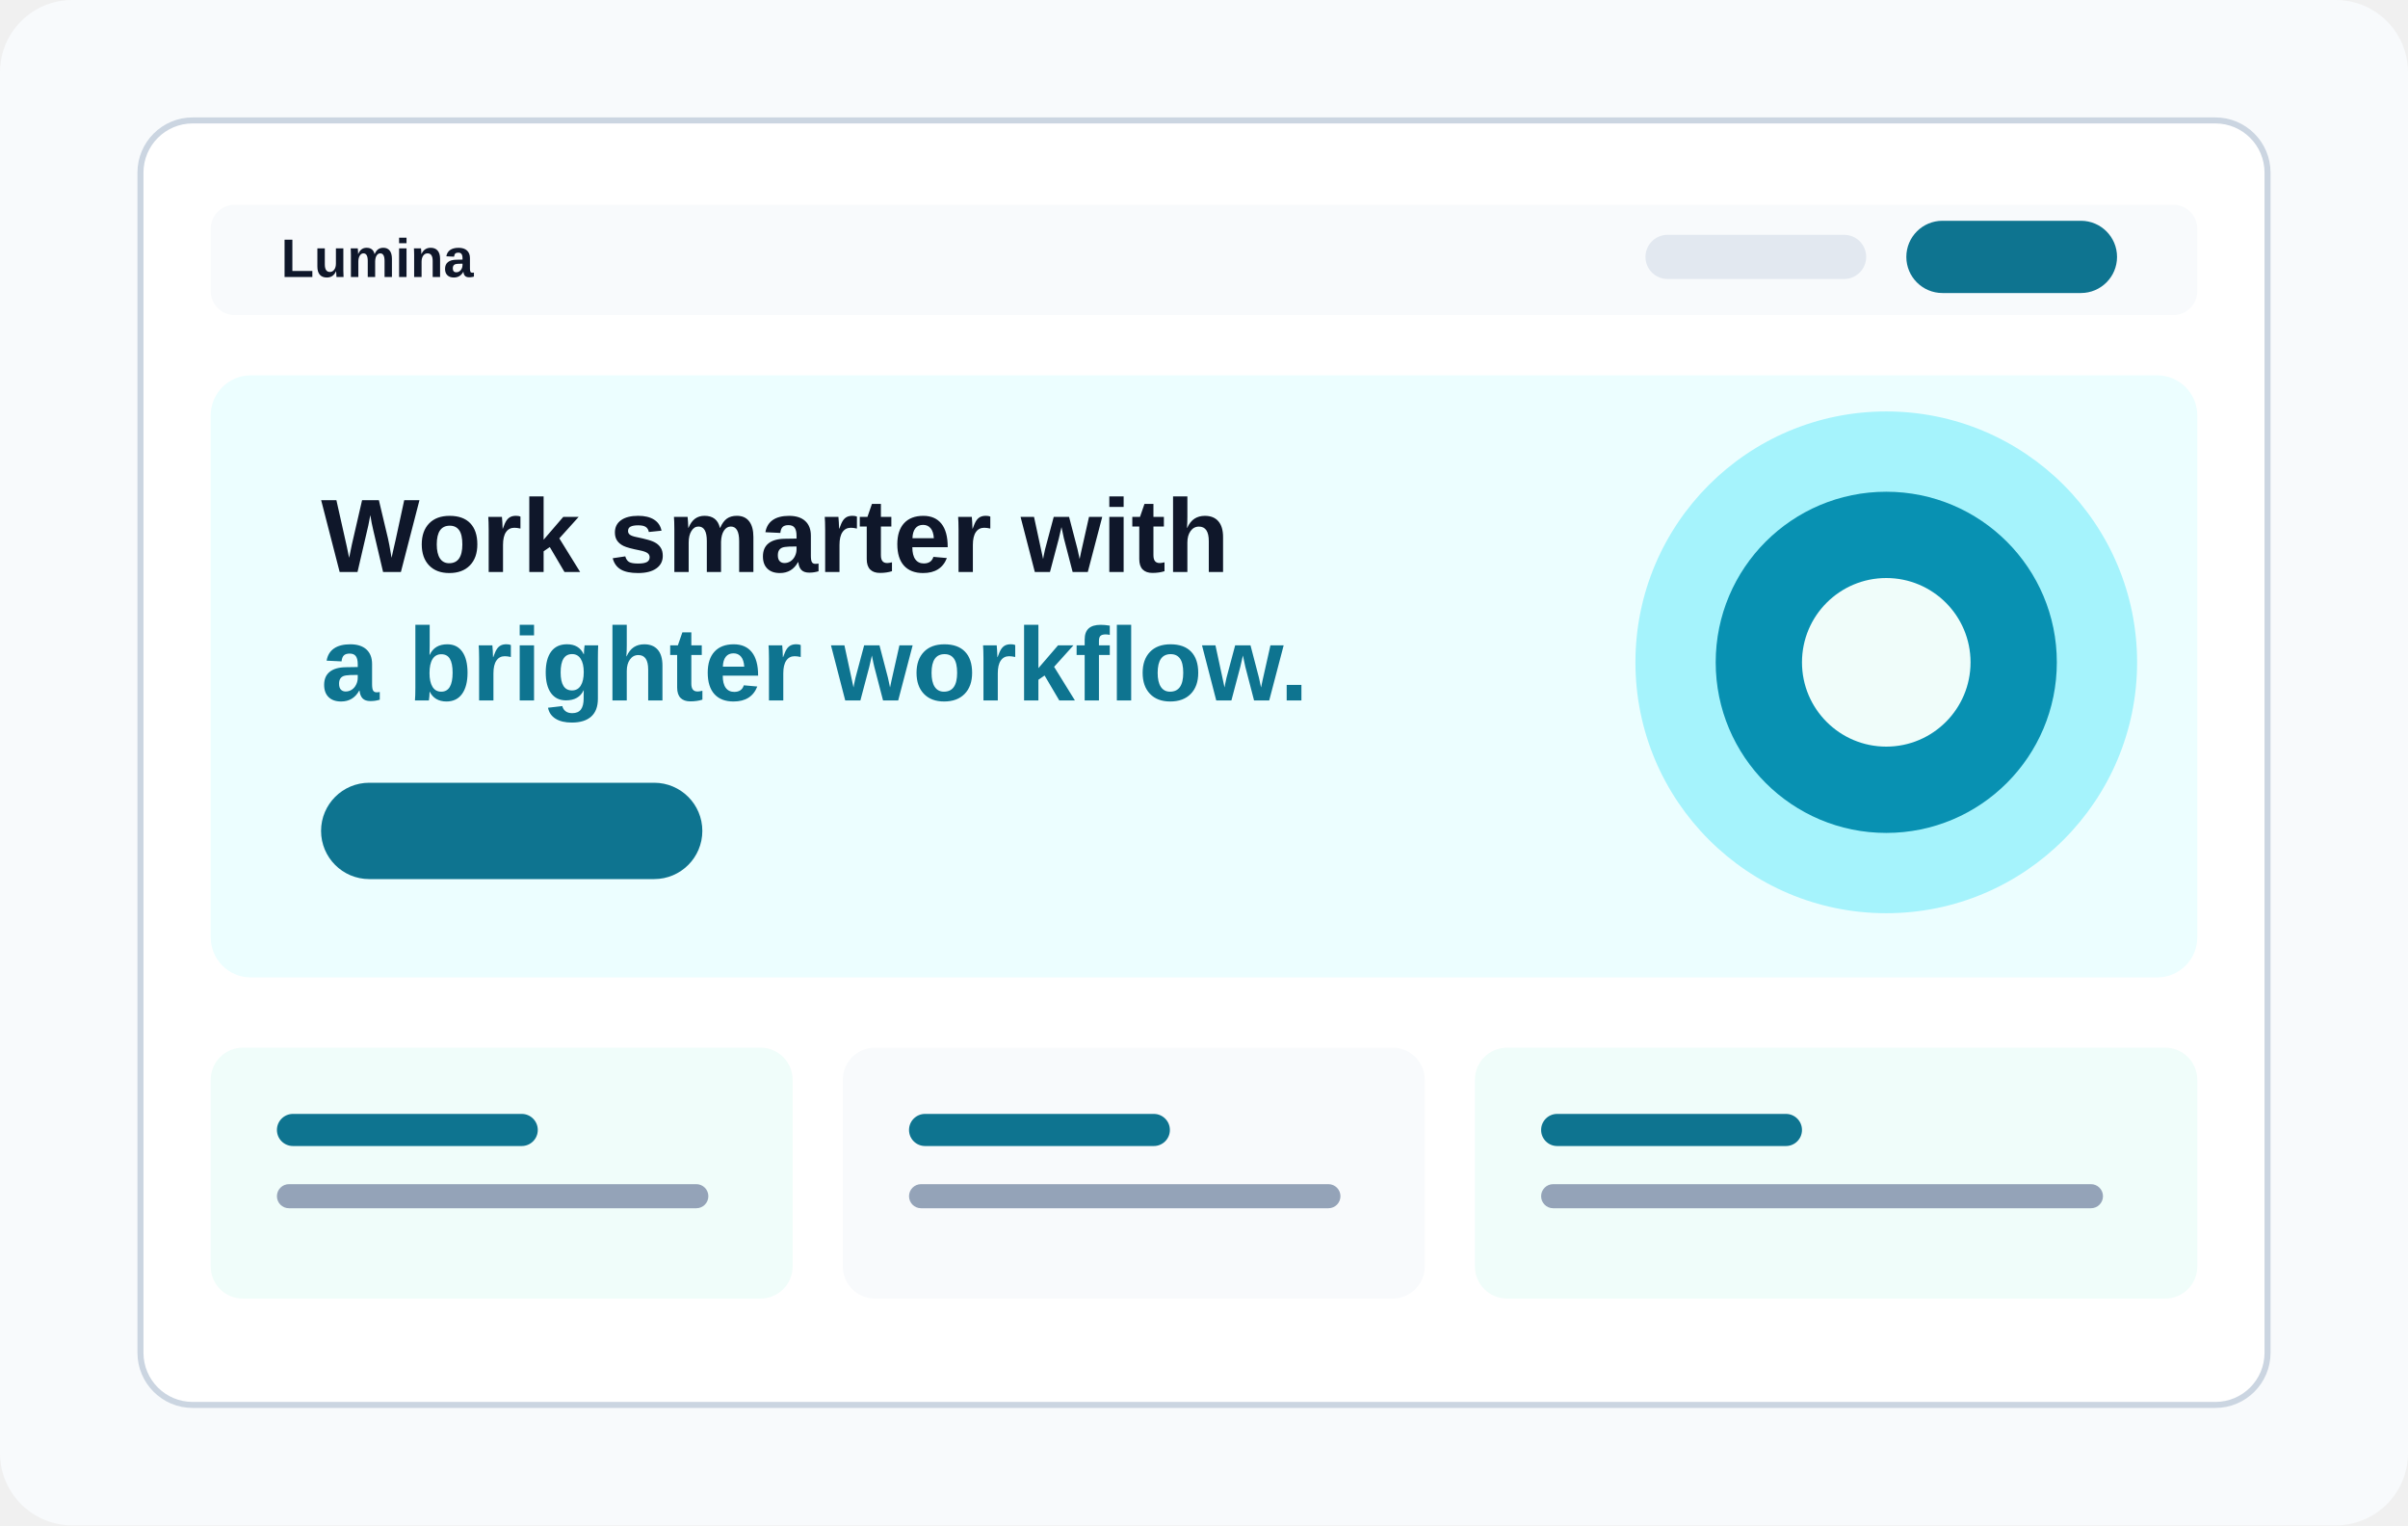
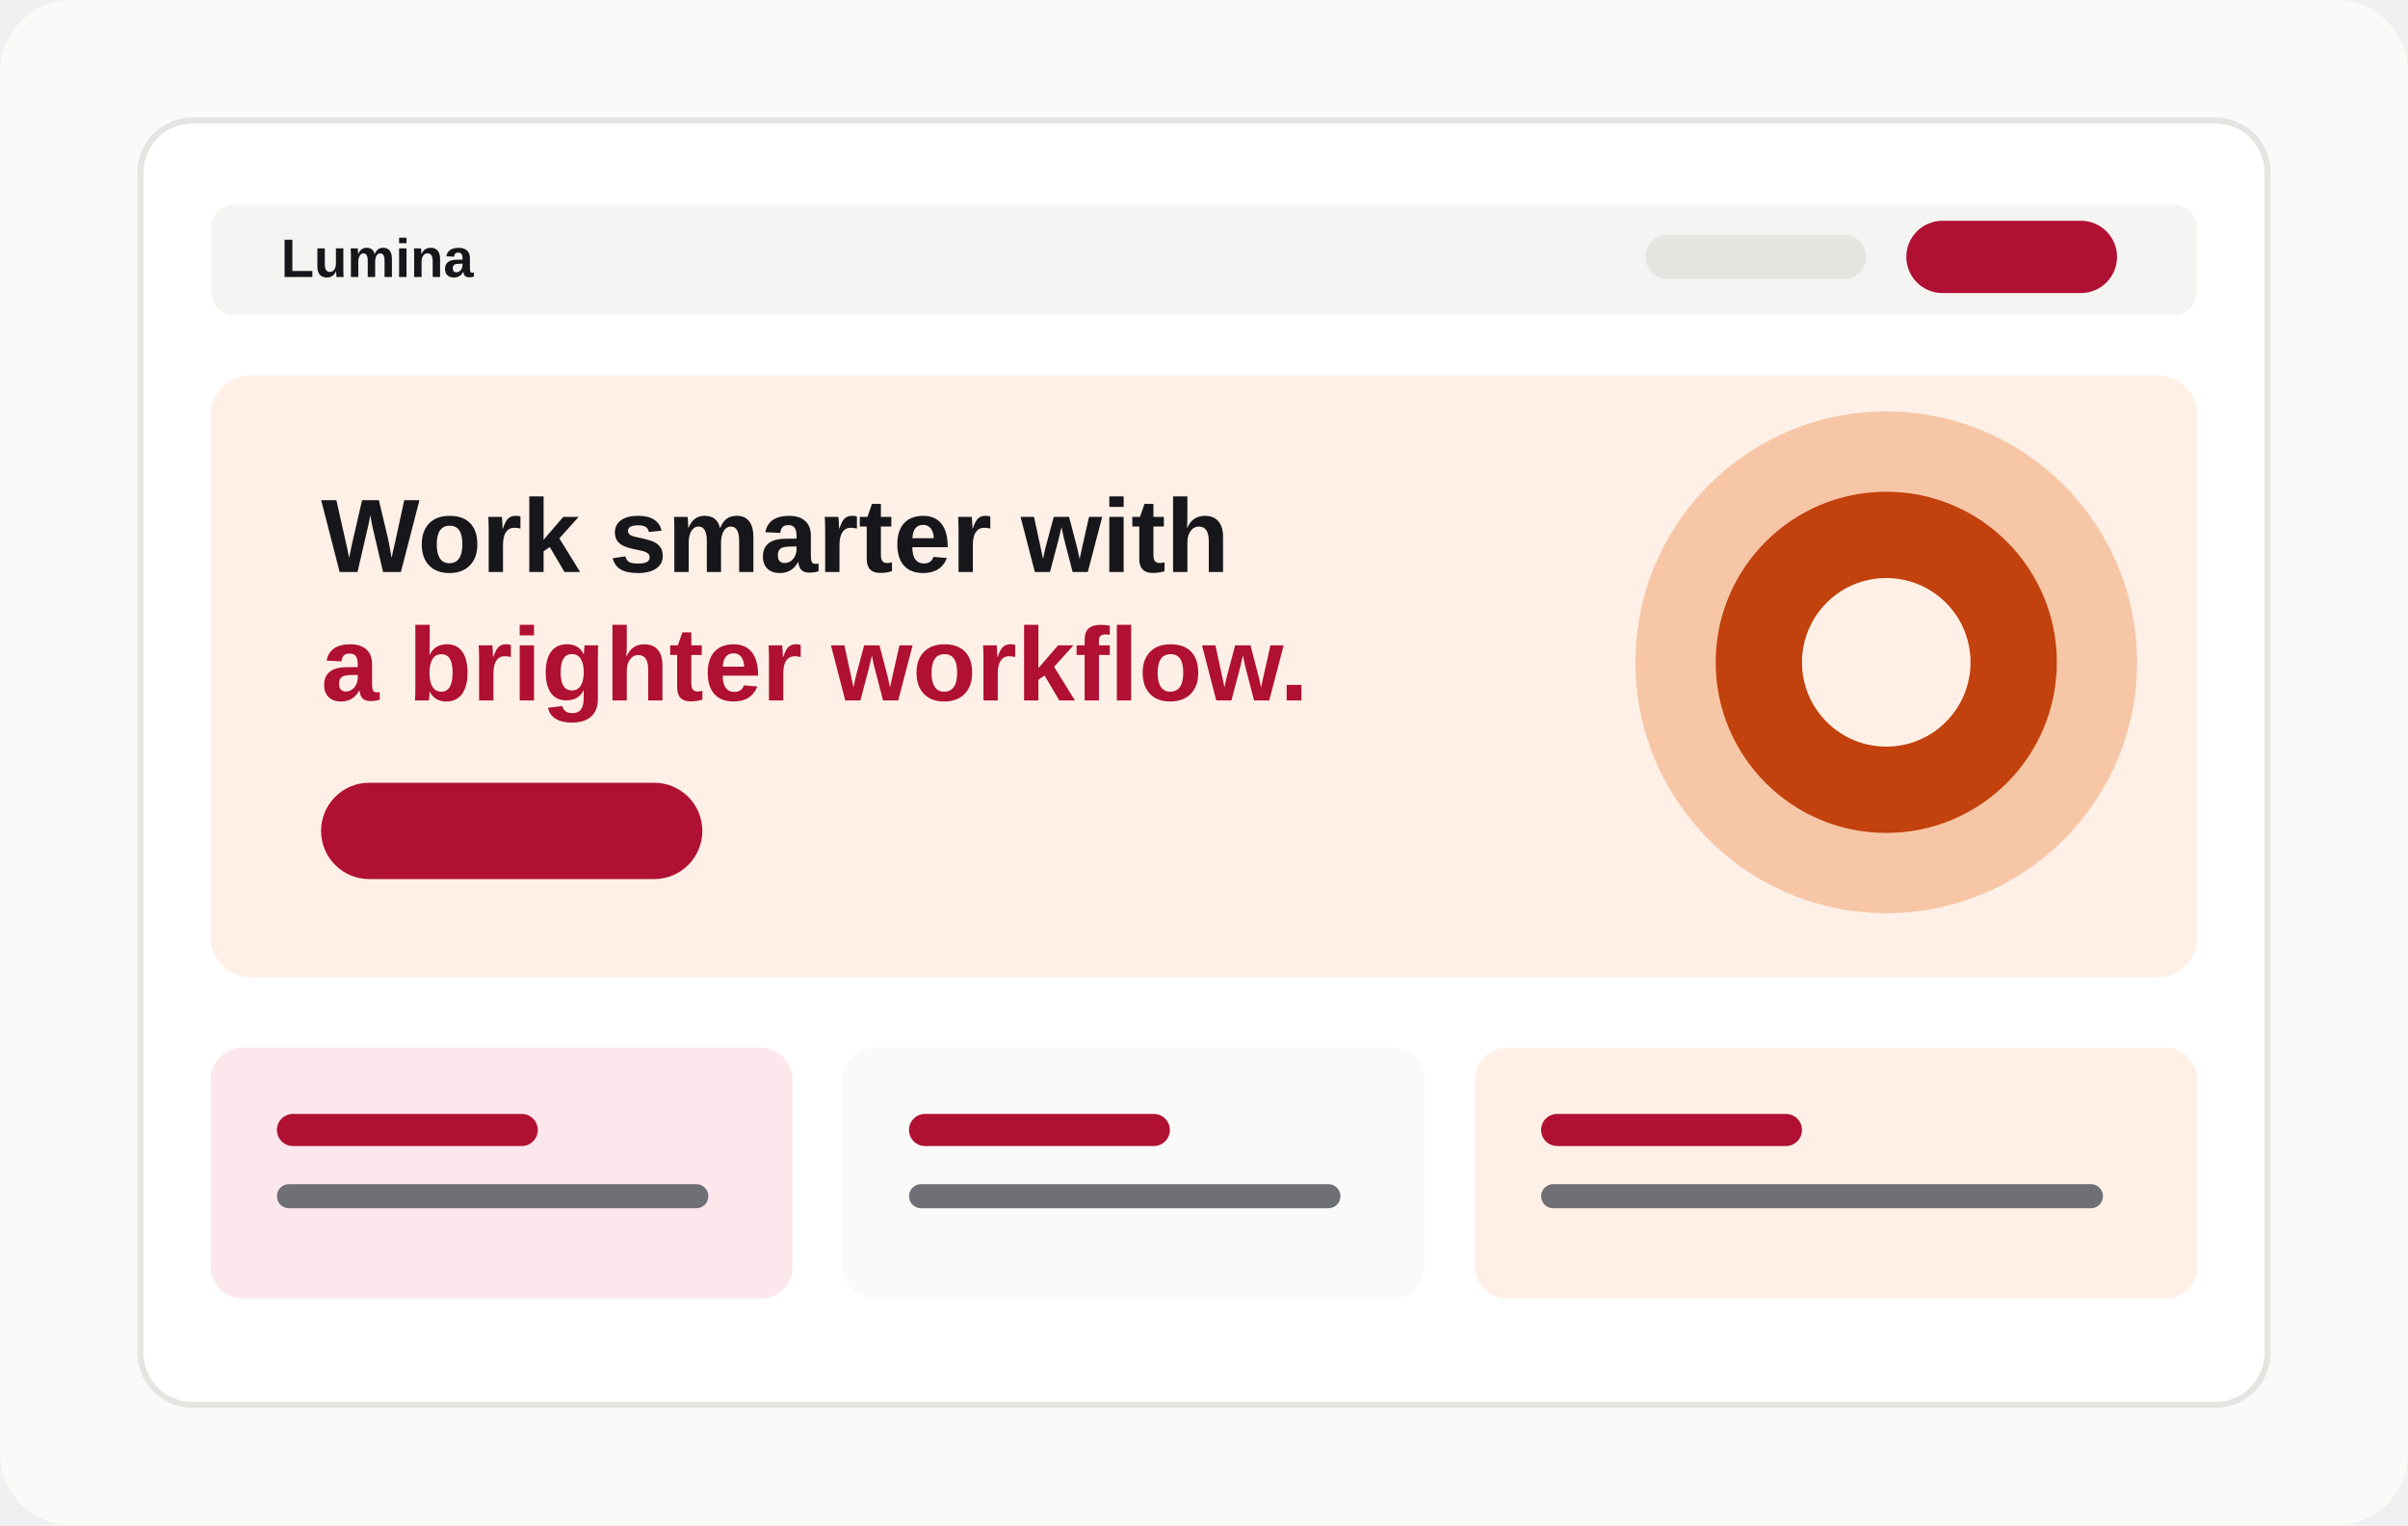
<svg xmlns="http://www.w3.org/2000/svg" width="1200" height="760" viewBox="0 0 1200 760" fill="none">
-   <rect width="1200" height="760" rx="36" fill="#F8FAFC" />
-   <rect x="70" y="60" width="1060" height="640" rx="26" fill="white" stroke="#CBD5E1" stroke-width="3" />
-   <rect x="105" y="102" width="990" height="55" rx="12" fill="#F8FAFC" />
-   <text x="140" y="138" fill="#0F172A" font-family="Arial, sans-serif" font-size="27" font-weight="700">Lumina</text>
-   <rect x="820" y="117" width="110" height="22" rx="11" fill="#E2E8F0" />
-   <rect x="950" y="110" width="105" height="36" rx="18" fill="#0E7490" />
-   <rect x="105" y="187" width="990" height="300" rx="20" fill="#ECFEFF" />
-   <circle cx="940" cy="330" r="125" fill="#A5F3FC" />
-   <circle cx="940" cy="330" r="85" fill="#0891B2" />
-   <circle cx="940" cy="330" r="42" fill="#F0FDFA" />
-   <text x="160" y="285" fill="#0F172A" font-family="Arial, sans-serif" font-size="52" font-weight="700">Work smarter with</text>
-   <text x="160" y="349" fill="#0E7490" font-family="Arial, sans-serif" font-size="52" font-weight="700">a brighter workflow.</text>
-   <rect x="160" y="390" width="190" height="48" rx="24" fill="#0E7490" />
-   <rect x="105" y="522" width="290" height="125" rx="16" fill="#F0FDFA" />
-   <rect x="420" y="522" width="290" height="125" rx="16" fill="#F8FAFC" />
-   <rect x="735" y="522" width="360" height="125" rx="16" fill="#F0FDFA" />
-   <rect x="138" y="555" width="130" height="16" rx="8" fill="#0E7490" />
-   <rect x="138" y="590" width="215" height="12" rx="6" fill="#94A3B8" />
-   <rect x="453" y="555" width="130" height="16" rx="8" fill="#0E7490" />
-   <rect x="453" y="590" width="215" height="12" rx="6" fill="#94A3B8" />
-   <rect x="768" y="555" width="130" height="16" rx="8" fill="#0E7490" />
-   <rect x="768" y="590" width="280" height="12" rx="6" fill="#94A3B8" />
+   <rect width="1200" height="760" rx="36" fill="#FAFAF9" />
+   <rect x="70" y="60" width="1060" height="640" rx="26" fill="white" stroke="#E4E4E1" stroke-width="3" />
+   <rect x="105" y="102" width="990" height="55" rx="12" fill="#F4F4F2" />
+   <text x="140" y="138" fill="#17171B" font-family="Arial, sans-serif" font-size="27" font-weight="700">Lumina</text>
+   <rect x="820" y="117" width="110" height="22" rx="11" fill="#E4E4E1" />
+   <rect x="950" y="110" width="105" height="36" rx="18" fill="#B01032" />
+   <rect x="105" y="187" width="990" height="300" rx="20" fill="#FFF0E7" />
+   <circle cx="940" cy="330" r="125" fill="#F7C6A6" />
+   <circle cx="940" cy="330" r="85" fill="#C2410C" />
+   <circle cx="940" cy="330" r="42" fill="#FFF0E7" />
+   <text x="160" y="285" fill="#17171B" font-family="Arial, sans-serif" font-size="52" font-weight="700">Work smarter with</text>
+   <text x="160" y="349" fill="#B01032" font-family="Arial, sans-serif" font-size="52" font-weight="700">a brighter workflow.</text>
+   <rect x="160" y="390" width="190" height="48" rx="24" fill="#B01032" />
+   <rect x="105" y="522" width="290" height="125" rx="16" fill="#FCE7EC" />
+   <rect x="420" y="522" width="290" height="125" rx="16" fill="#FAFAF9" />
+   <rect x="735" y="522" width="360" height="125" rx="16" fill="#FFF0E7" />
+   <rect x="138" y="555" width="130" height="16" rx="8" fill="#B01032" />
+   <rect x="138" y="590" width="215" height="12" rx="6" fill="#6F6F76" />
+   <rect x="453" y="555" width="130" height="16" rx="8" fill="#B01032" />
+   <rect x="453" y="590" width="215" height="12" rx="6" fill="#6F6F76" />
+   <rect x="768" y="555" width="130" height="16" rx="8" fill="#B01032" />
+   <rect x="768" y="590" width="280" height="12" rx="6" fill="#6F6F76" />
</svg>
